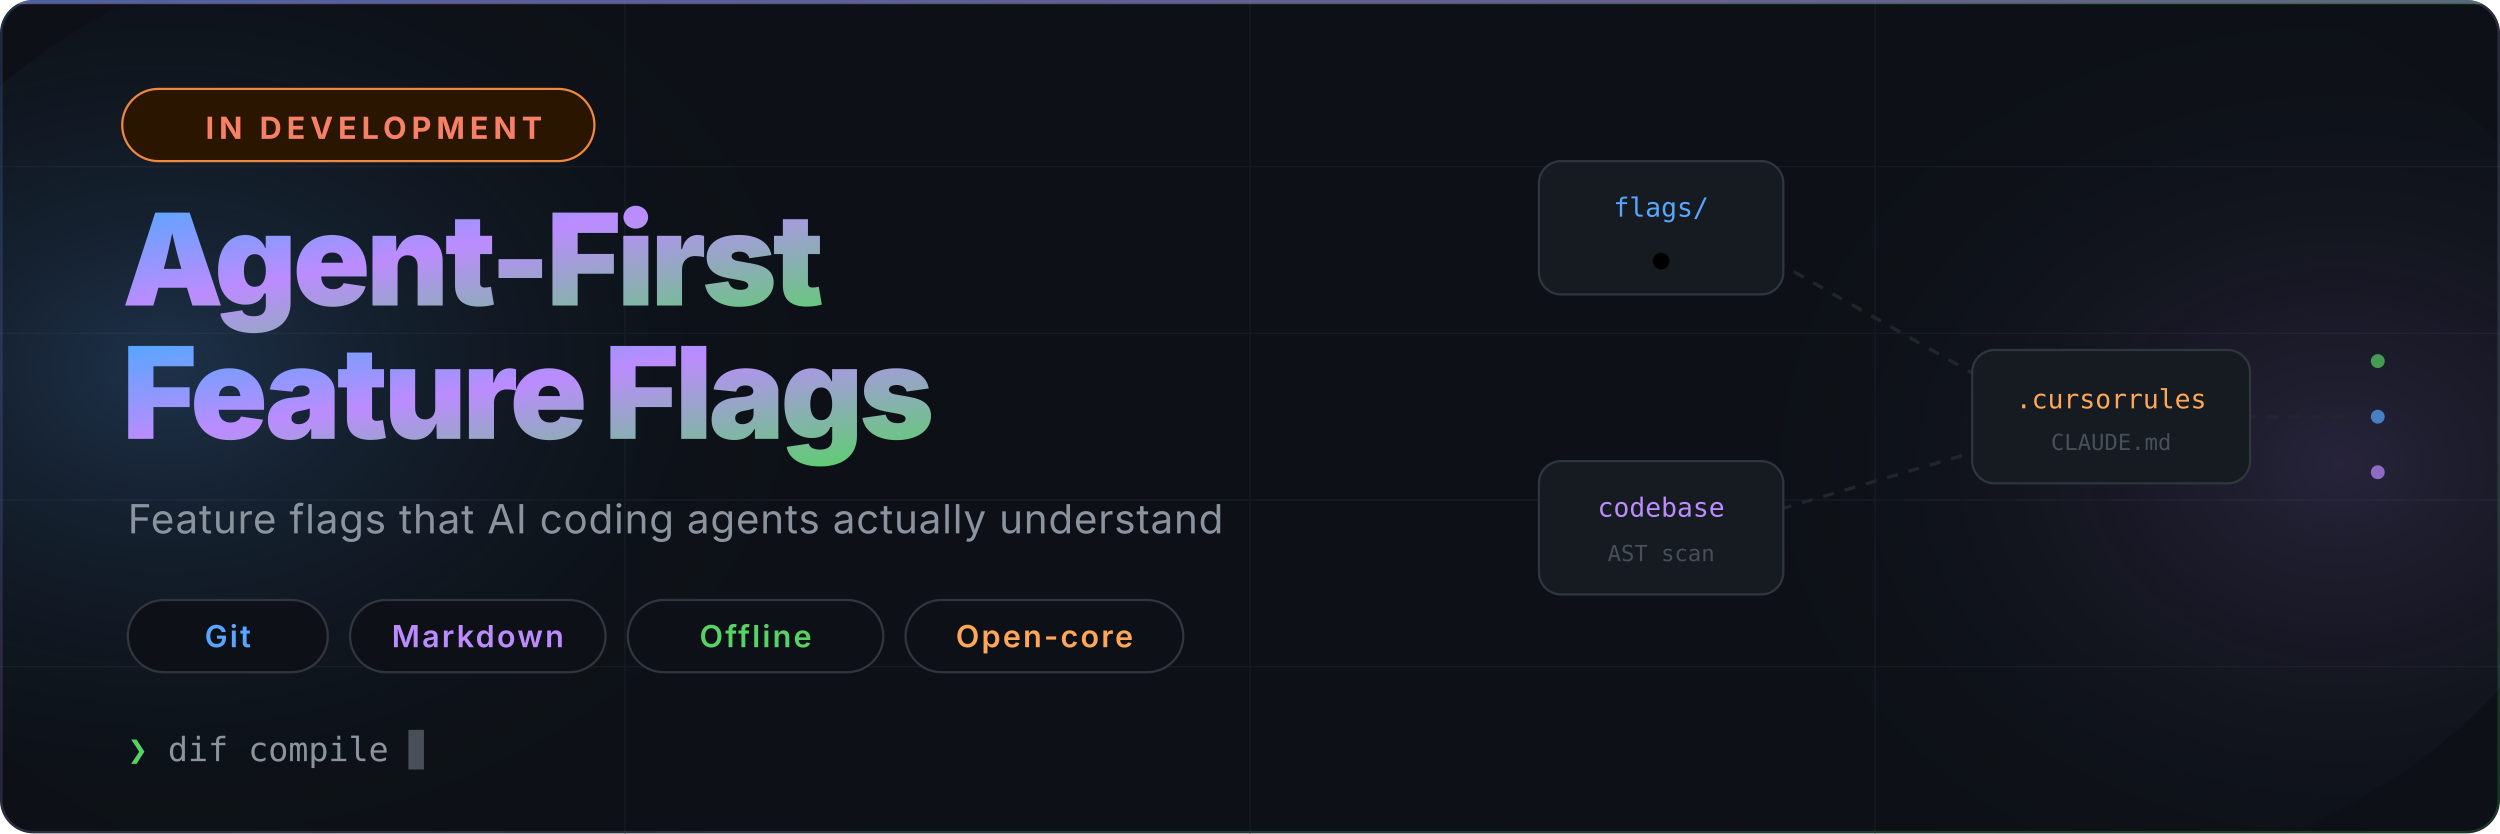
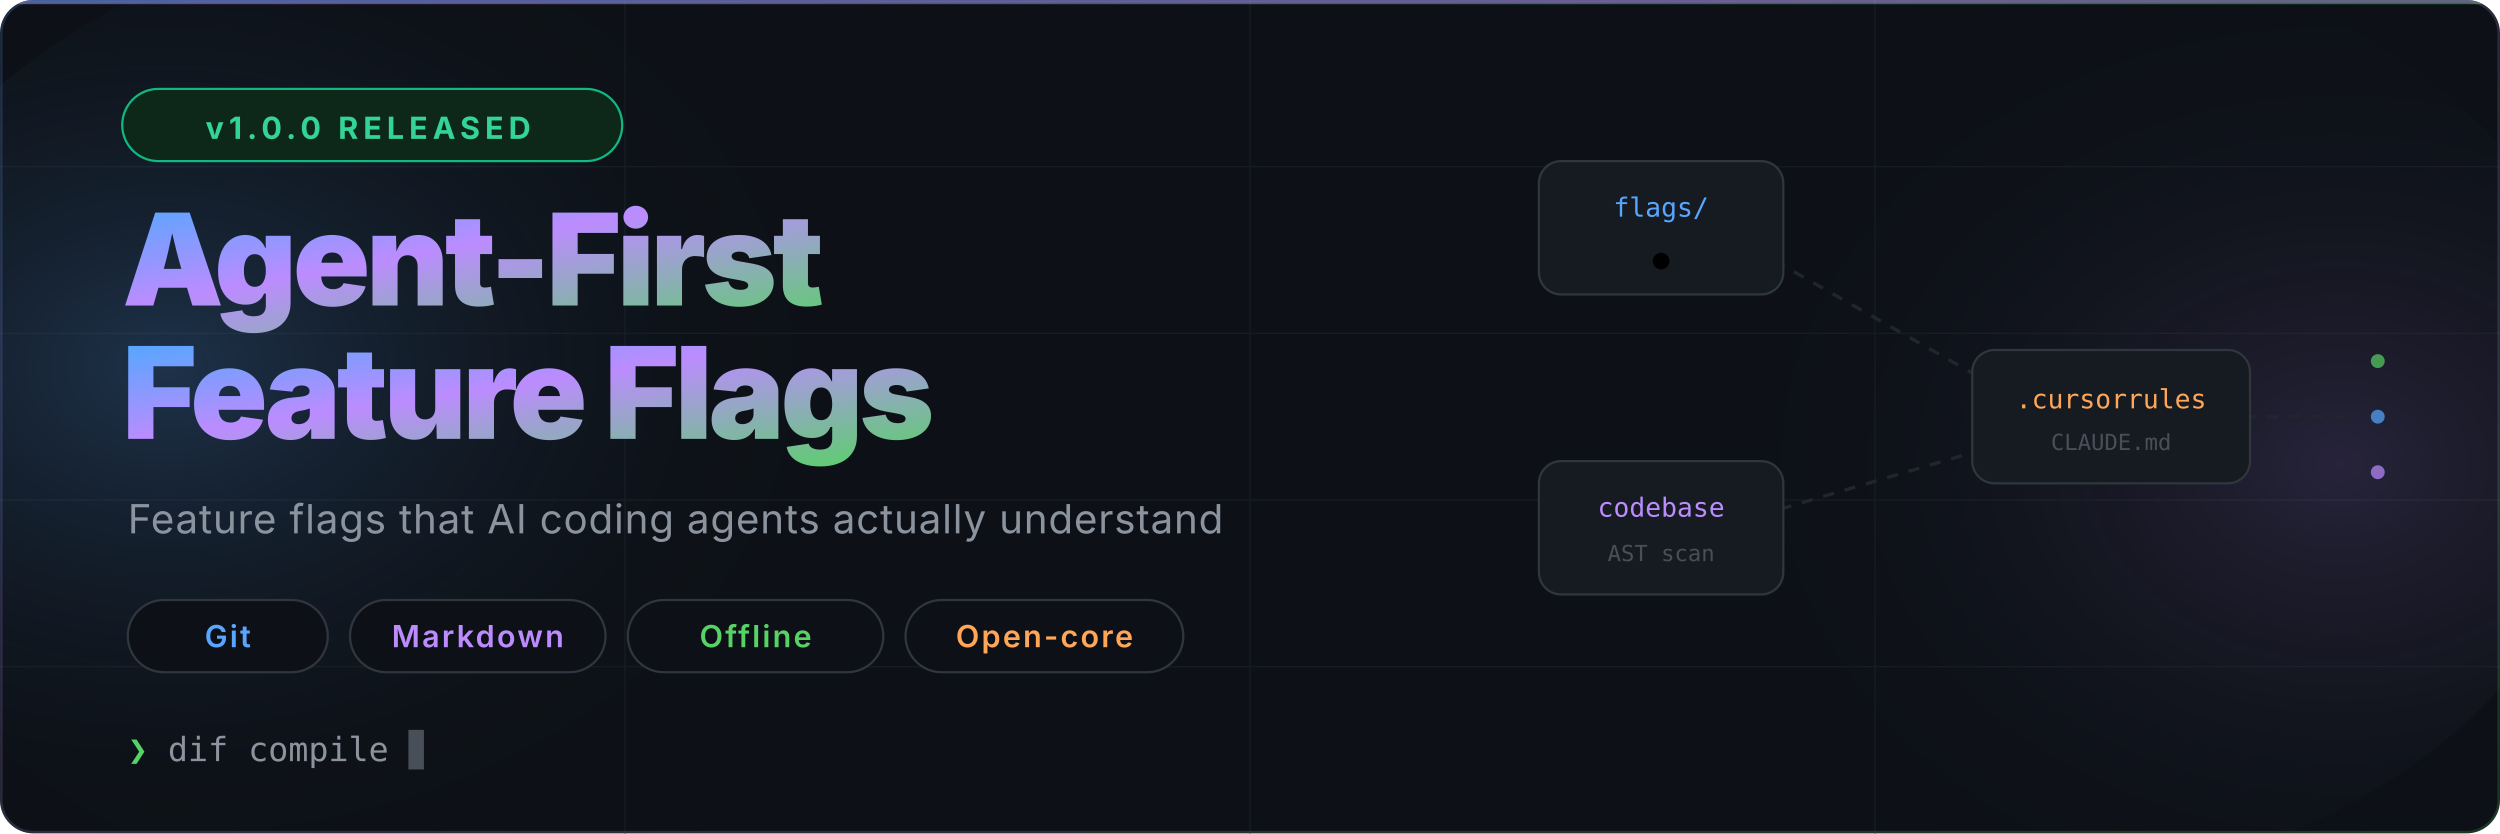
<svg xmlns="http://www.w3.org/2000/svg" viewBox="0 0 900 300" width="900" height="300">
  <defs>
    <style>
      @keyframes gridPulse { 0%,100%{opacity:.3} 50%{opacity:.6} }
      @keyframes orbDrift1 { 0%,100%{transform:translate(0,0);opacity:.2} 50%{transform:translate(12px,-8px);opacity:.4} }
      @keyframes orbDrift2 { 0%,100%{transform:translate(0,0);opacity:.12} 50%{transform:translate(-10px,6px);opacity:.28} }
      @keyframes cursorBlink { 0%,49%{opacity:1} 50%,100%{opacity:0} }
      @keyframes flagPulse { 0%,100%{fill:#56d364;filter:drop-shadow(0 0 4px #56d364)} 50%{fill:#3fb950;filter:drop-shadow(0 0 8px #3fb950)} }
      @keyframes lineGrow { 0%{stroke-dashoffset:60} 100%{stroke-dashoffset:0} }
      @keyframes wipGlow { 0%,100%{opacity:.85} 50%{opacity:1} }
      @keyframes dotPulse { 0%,100%{r:4;opacity:1} 50%{r:6;opacity:.5} }
    </style>
    <linearGradient id="tg" x1="0%" y1="0%" x2="100%" y2="100%">
      <stop offset="0%" stop-color="#58a6ff" />
      <stop offset="40%" stop-color="#bc8cff" />
      <stop offset="100%" stop-color="#56d364" />
    </linearGradient>
    <linearGradient id="tg2" x1="0%" y1="0%" x2="100%" y2="0%">
      <stop offset="0%" stop-color="#58a6ff" />
      <stop offset="100%" stop-color="#bc8cff" />
    </linearGradient>
    <radialGradient id="o1" cx="25%" cy="45%">
      <stop offset="0%" stop-color="#58a6ff" stop-opacity=".22" />
      <stop offset="100%" stop-color="#0d1117" stop-opacity="0" />
    </radialGradient>
    <radialGradient id="o2" cx="78%" cy="55%">
      <stop offset="0%" stop-color="#bc8cff" stop-opacity=".15" />
      <stop offset="100%" stop-color="#0d1117" stop-opacity="0" />
    </radialGradient>
    <clipPath id="clip">
      <rect width="900" height="300" rx="12" />
    </clipPath>
  </defs>
  <g clip-path="url(#clip)">
    <rect width="900" height="300" rx="12" fill="#0d1117" />
    <g style="animation:gridPulse 8s ease-in-out infinite">
      <line x1="0" y1="60" x2="900" y2="60" stroke="#161b22" stroke-width=".5" />
      <line x1="0" y1="120" x2="900" y2="120" stroke="#161b22" stroke-width=".5" />
      <line x1="0" y1="180" x2="900" y2="180" stroke="#161b22" stroke-width=".5" />
      <line x1="0" y1="240" x2="900" y2="240" stroke="#161b22" stroke-width=".5" />
      <line x1="225" y1="0" x2="225" y2="300" stroke="#161b22" stroke-width=".5" />
      <line x1="450" y1="0" x2="450" y2="300" stroke="#161b22" stroke-width=".5" />
      <line x1="675" y1="0" x2="675" y2="300" stroke="#161b22" stroke-width=".5" />
    </g>
    <ellipse cx="180" cy="150" rx="240" ry="180" fill="url(#o1)" style="animation:orbDrift1 10s ease-in-out infinite" />
    <ellipse cx="720" cy="150" rx="220" ry="170" fill="url(#o2)" style="animation:orbDrift2 12s ease-in-out infinite" />
    <rect y="0" width="900" height="1.5" fill="url(#tg)" opacity=".5" />
    <g style="animation:wipGlow 3s ease-in-out infinite">
-       <rect x="44" y="32" width="170" height="26" rx="13" fill="#2a1500" stroke="#f0883e" stroke-width=".8" />
-       <circle cx="62" cy="45" style="animation:dotPulse 2s ease-in-out infinite" fill="#f78166" />
-       <text x="74" y="50" font-family="Inter,system-ui,sans-serif" font-size="11" font-weight="700" fill="#f78166" letter-spacing="1.8">IN DEVELOPMENT</text>
+       <rect x="44" y="32" width="180" height="26" rx="13" fill="#0d2818" stroke="#10b981" stroke-width=".8" />
+       <circle cx="62" cy="45" style="animation:dotPulse 2s ease-in-out infinite" fill="#34d399" />
+       <text x="74" y="50" font-family="Inter,system-ui,sans-serif" font-size="11" font-weight="700" fill="#34d399" letter-spacing="1.8">v1.0.0 RELEASED</text>
    </g>
    <text x="44" y="110" font-family="Inter,system-ui,sans-serif" font-size="46" font-weight="900" fill="url(#tg)" letter-spacing="-1.5">Agent-First</text>
    <text x="44" y="158" font-family="Inter,system-ui,sans-serif" font-size="46" font-weight="900" fill="url(#tg)" letter-spacing="-1.5">Feature Flags</text>
    <text x="46" y="192" font-family="Inter,system-ui,sans-serif" font-size="14.5" fill="#8b949e" letter-spacing=".3">Feature flags that AI coding agents actually understand</text>
    <g font-family="Inter,system-ui,sans-serif" font-size="11" font-weight="600">
      <rect x="46" y="216" width="72" height="26" rx="13" fill="#0d1117" stroke="#30363d" stroke-width=".8" />
      <text x="82" y="233" text-anchor="middle" fill="#58a6ff" letter-spacing=".8">Git</text>
      <rect x="126" y="216" width="92" height="26" rx="13" fill="#0d1117" stroke="#30363d" stroke-width=".8" />
      <text x="172" y="233" text-anchor="middle" fill="#bc8cff" letter-spacing=".8">Markdown</text>
      <rect x="226" y="216" width="92" height="26" rx="13" fill="#0d1117" stroke="#30363d" stroke-width=".8" />
      <text x="272" y="233" text-anchor="middle" fill="#56d364" letter-spacing=".8">Offline</text>
      <rect x="326" y="216" width="100" height="26" rx="13" fill="#0d1117" stroke="#30363d" stroke-width=".8" />
      <text x="376" y="233" text-anchor="middle" fill="#ffa657" letter-spacing=".8">Open-core</text>
    </g>
    <g font-family="JetBrains Mono,Fira Code,monospace" font-size="9.5">
      <line x1="618" y1="82" x2="720" y2="140" stroke="#21262d" stroke-width="1.2" stroke-dasharray="4 4" style="animation:lineGrow 2s ease-out forwards" />
      <line x1="618" y1="190" x2="720" y2="160" stroke="#21262d" stroke-width="1.2" stroke-dasharray="4 4" style="animation:lineGrow 2s ease-out .3s forwards" />
      <line x1="808" y1="150" x2="848" y2="150" stroke="#21262d" stroke-width="1.2" stroke-dasharray="4 4" style="animation:lineGrow 1s ease-out .8s forwards" />
      <rect x="554" y="58" width="88" height="48" rx="8" fill="#161b22" stroke="#30363d" stroke-width=".8" />
      <text x="598" y="78" text-anchor="middle" fill="#58a6ff">flags/</text>
      <circle cx="598" cy="94" r="3" style="animation:flagPulse 2s ease-in-out infinite" />
      <rect x="554" y="166" width="88" height="48" rx="8" fill="#161b22" stroke="#30363d" stroke-width=".8" />
      <text x="598" y="186" text-anchor="middle" fill="#bc8cff">codebase</text>
      <text x="598" y="202" text-anchor="middle" fill="#484f58" font-size="8">AST scan</text>
      <rect x="710" y="126" width="100" height="48" rx="8" fill="#161b22" stroke="#30363d" stroke-width=".8" />
      <text x="760" y="147" text-anchor="middle" fill="#ffa657">.cursorrules</text>
      <text x="760" y="162" text-anchor="middle" fill="#484f58" font-size="8">CLAUDE.md</text>
      <circle cx="856" cy="130" r="2.5" fill="#56d364" opacity=".7">
        <animate attributeName="opacity" values=".7;.2;.7" dur="2.5s" repeatCount="indefinite" />
      </circle>
      <circle cx="856" cy="150" r="2.5" fill="#58a6ff" opacity=".7">
        <animate attributeName="opacity" values=".2;.7;.2" dur="2.5s" repeatCount="indefinite" />
      </circle>
      <circle cx="856" cy="170" r="2.5" fill="#bc8cff" opacity=".7">
        <animate attributeName="opacity" values=".7;.2;.7" dur="3s" repeatCount="indefinite" />
      </circle>
    </g>
    <g font-family="JetBrains Mono,Fira Code,monospace" font-size="12" fill="#484f58">
      <text x="46" y="274">
        <tspan fill="#56d364">❯</tspan>
        <tspan fill="#8b949e"> dif compile</tspan>
        <tspan fill="#484f58" style="animation:cursorBlink 1s step-end infinite">▊</tspan>
      </text>
    </g>
  </g>
  <rect x=".5" y=".5" width="899" height="299" rx="11.5" fill="none" stroke="url(#tg)" stroke-width=".8" opacity=".2" />
</svg>
